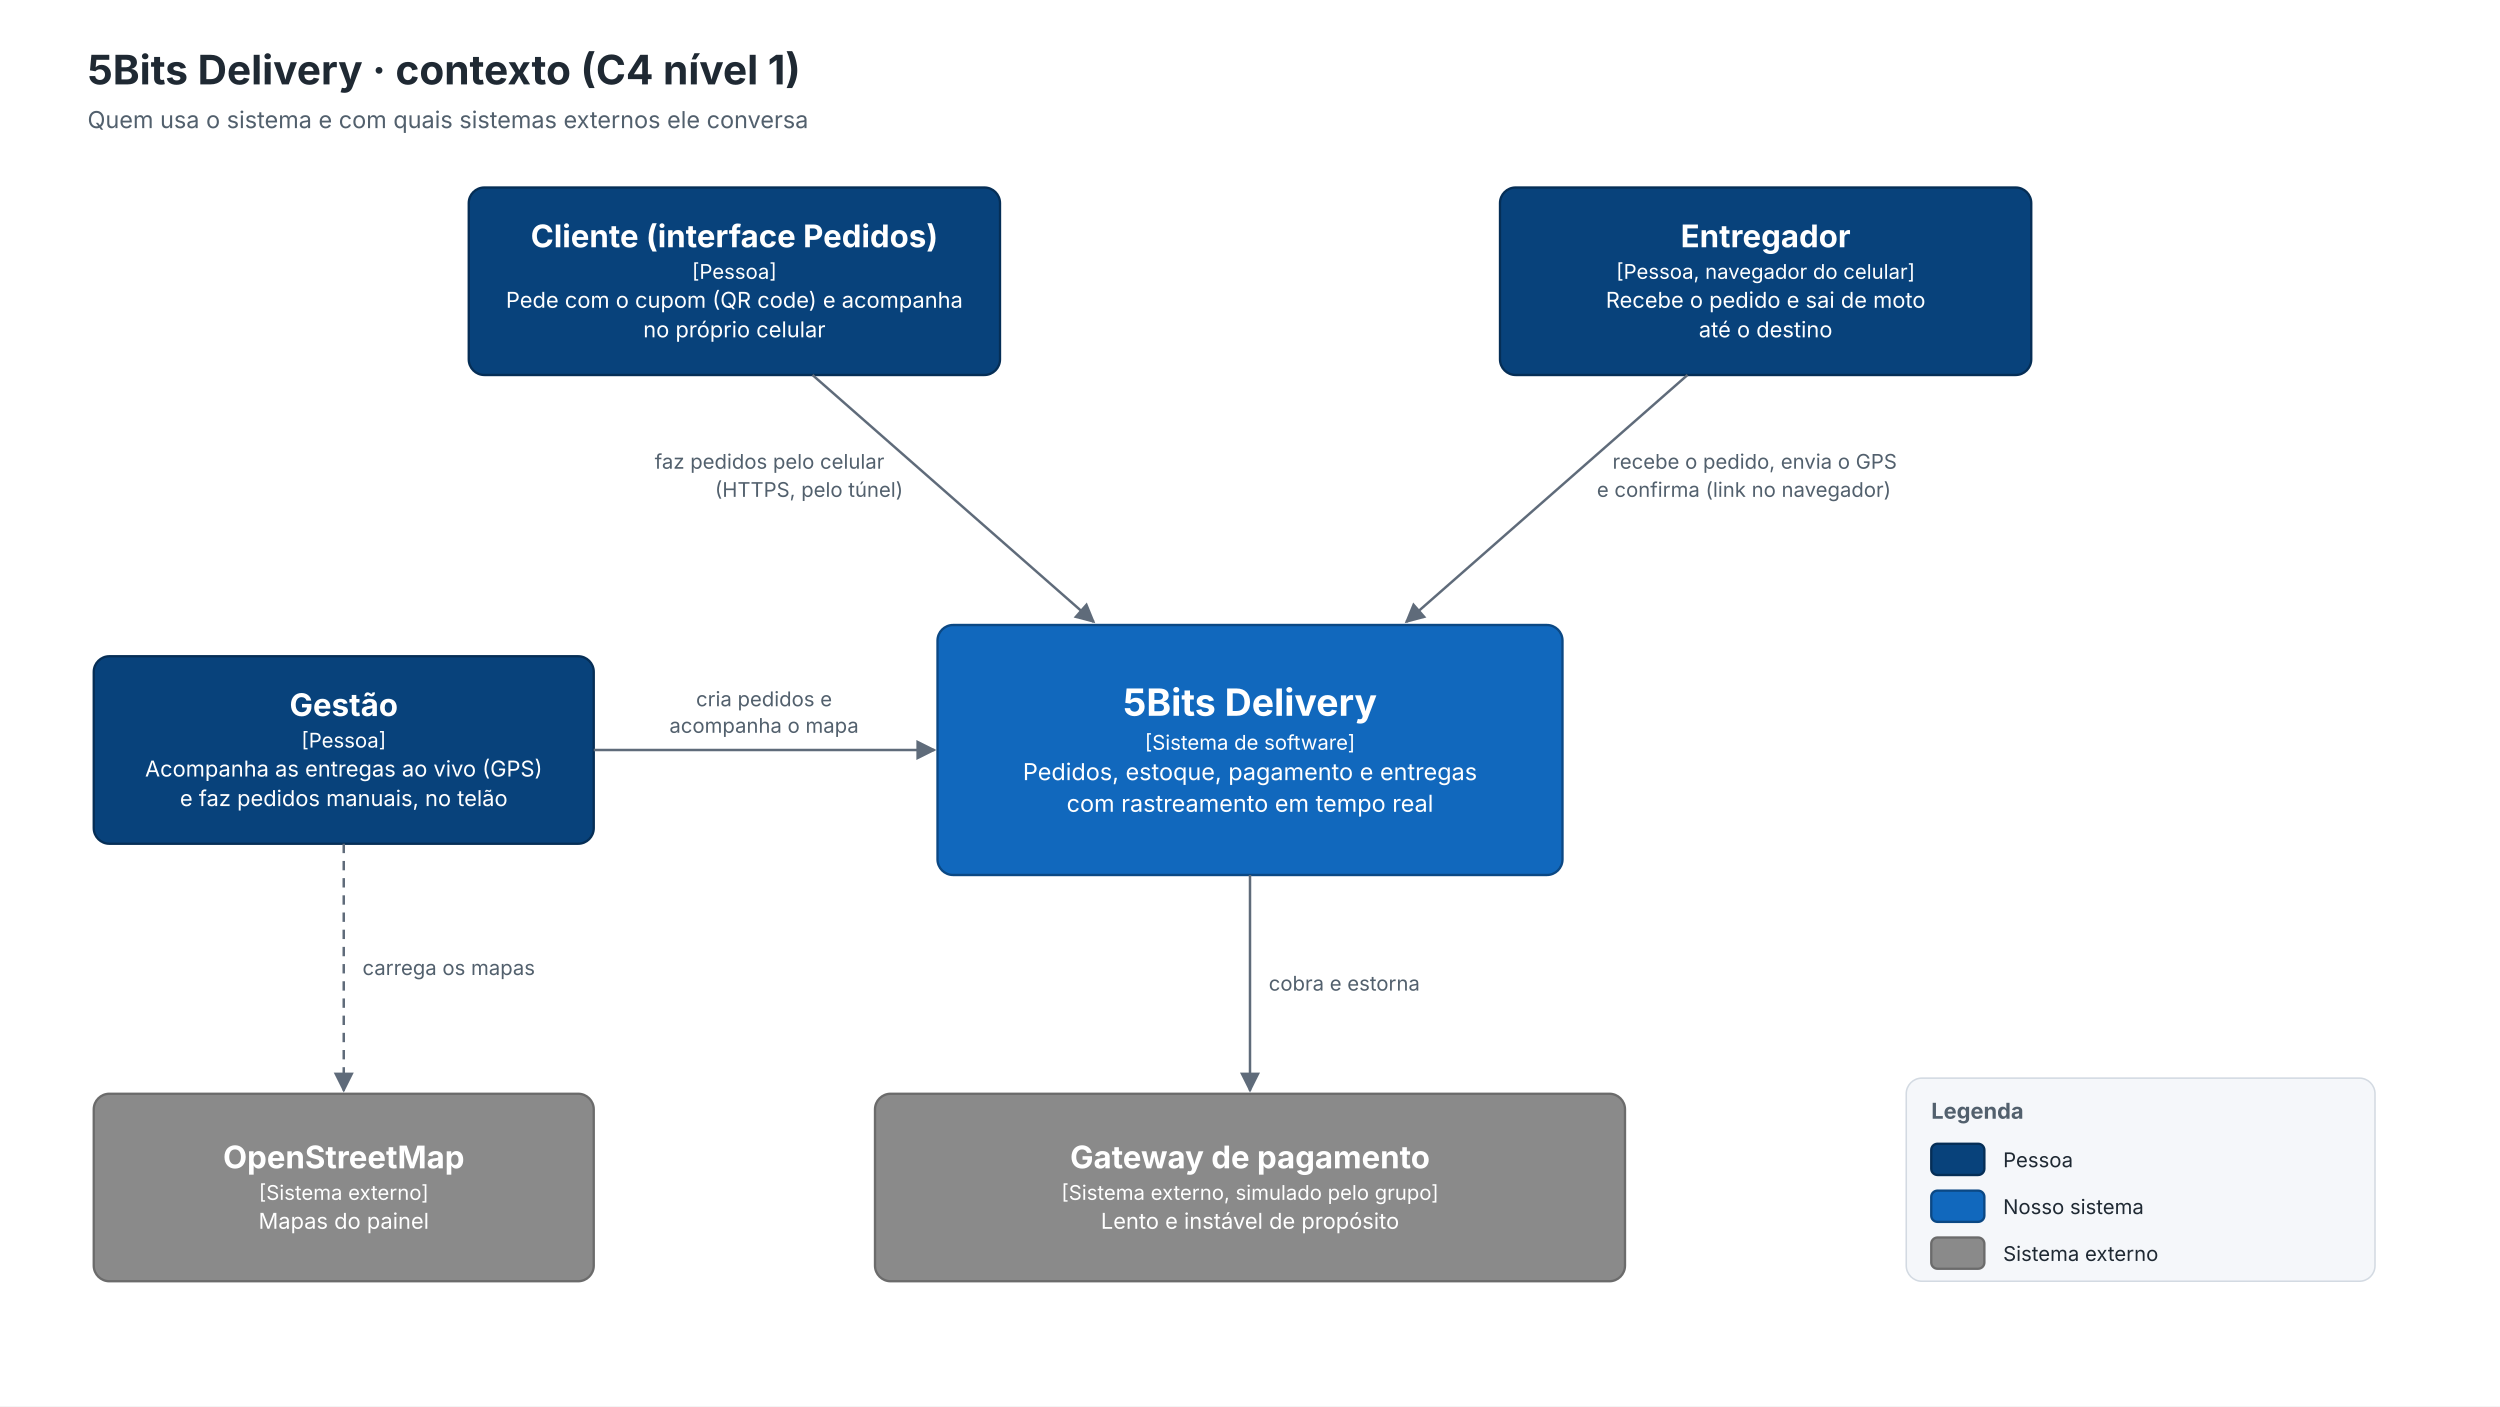
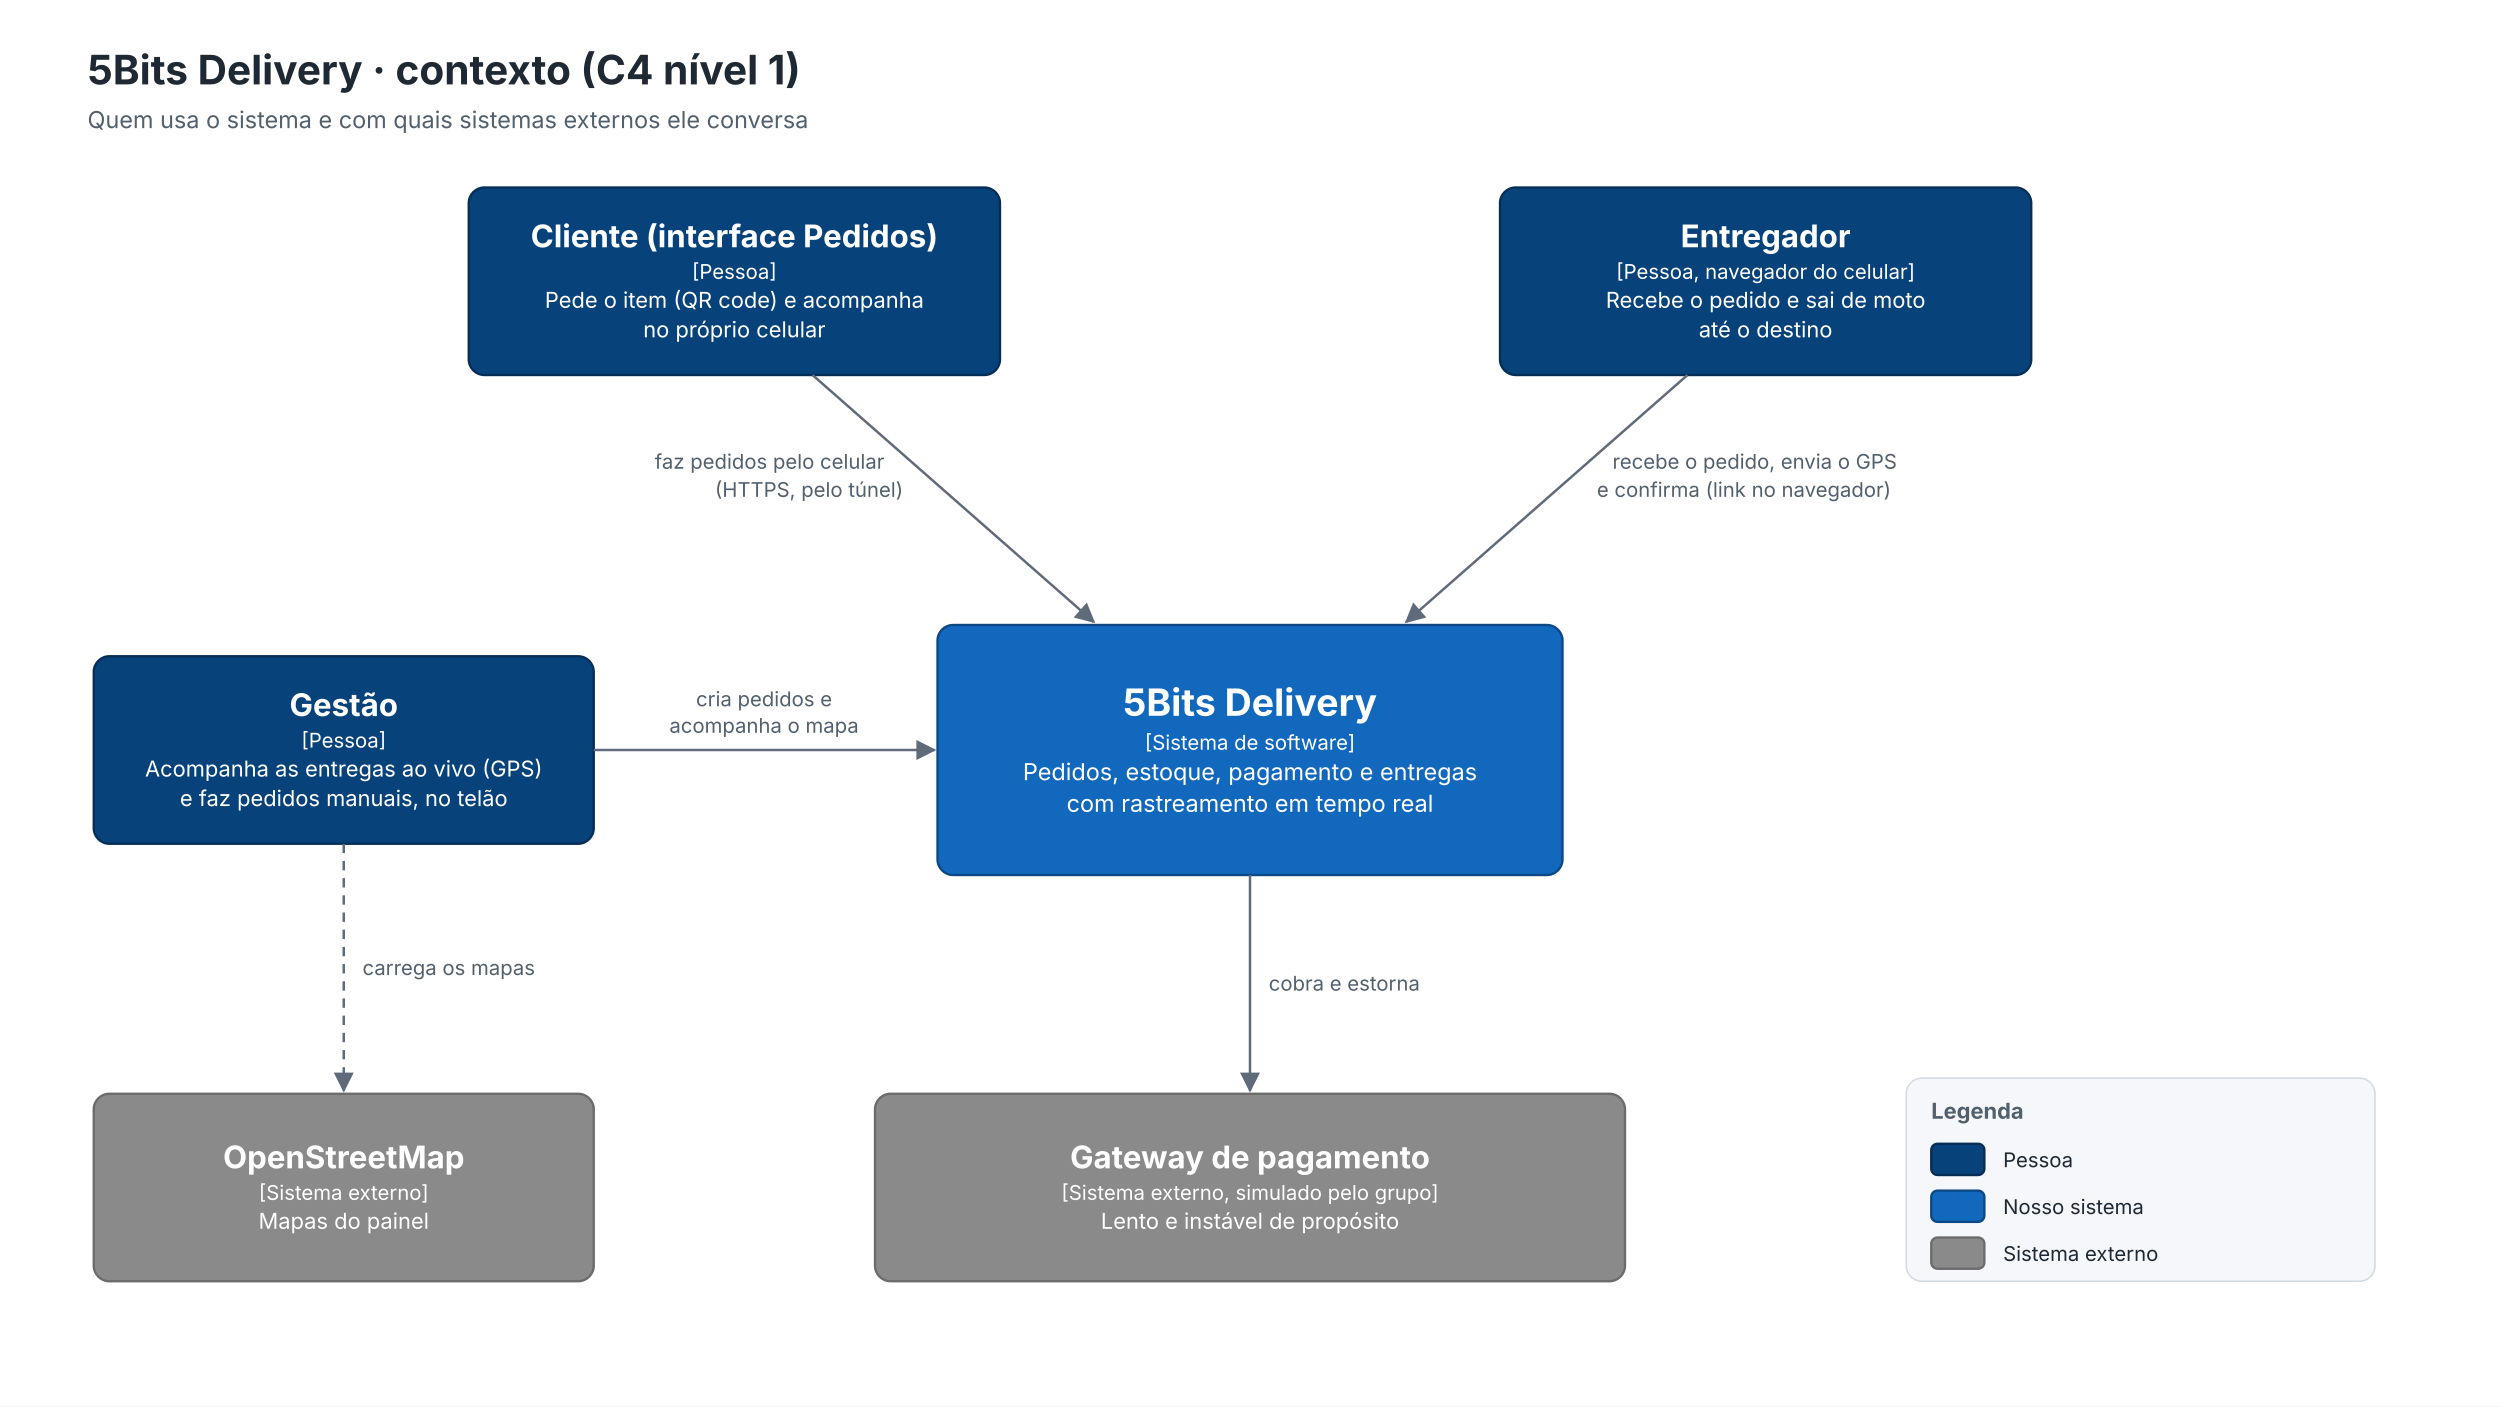
<svg xmlns="http://www.w3.org/2000/svg" width="1600" height="900" viewBox="0 0 1600 900">
  <defs>
    <marker id="seta" viewBox="0 0 10 10" refX="9" refY="5" markerWidth="8" markerHeight="8" orient="auto">
      <path d="M0,0 L10,5 L0,10 z" fill="#5f6b7a" />
    </marker>
    <marker id="seta-ini" viewBox="0 0 10 10" refX="1" refY="5" markerWidth="8" markerHeight="8" orient="auto">
      <path d="M10,0 L0,5 L10,10 z" fill="#5f6b7a" />
    </marker>
  </defs>
  <rect width="1600" height="900" fill="#ffffff" />
  <text x="56" y="54" font-family="Inter, Arial, Helvetica, sans-serif" font-size="26" font-weight="700" fill="#1f2933" text-anchor="start">5Bits Delivery · contexto (C4 nível 1)</text>
  <text x="56" y="82" font-family="Inter, Arial, Helvetica, sans-serif" font-size="15" font-weight="400" fill="#52606d" text-anchor="start">Quem usa o sistema e com quais sistemas externos ele conversa</text>
  <rect x="300" y="120" width="340" height="120" rx="10" fill="#08427b" stroke="#052e56" stroke-width="1.5" />
  <text x="470.0" y="158.265" font-family="Inter, Arial, Helvetica, sans-serif" font-size="20" font-weight="700" fill="#ffffff" text-anchor="middle">Cliente (interface Pedidos)</text>
  <text x="470.0" y="178.461" font-family="Inter, Arial, Helvetica, sans-serif" font-size="13" font-weight="400" fill="#ffffff" text-anchor="middle">[Pessoa]</text>
-   <text x="470.0" y="196.983" font-family="Inter, Arial, Helvetica, sans-serif" font-size="14" font-weight="400" fill="#ffffff" text-anchor="middle">Pede com o cupom (QR code) e acompanha</text>
+   <text x="470.0" y="196.983" font-family="Inter, Arial, Helvetica, sans-serif" font-size="14" font-weight="400" fill="#ffffff" text-anchor="middle">Pede o item (QR code) e acompanha</text>
  <text x="470.0" y="215.883" font-family="Inter, Arial, Helvetica, sans-serif" font-size="14" font-weight="400" fill="#ffffff" text-anchor="middle">no próprio celular</text>
  <rect x="960" y="120" width="340" height="120" rx="10" fill="#08427b" stroke="#052e56" stroke-width="1.5" />
  <text x="1130.0" y="158.265" font-family="Inter, Arial, Helvetica, sans-serif" font-size="20" font-weight="700" fill="#ffffff" text-anchor="middle">Entregador</text>
  <text x="1130.0" y="178.461" font-family="Inter, Arial, Helvetica, sans-serif" font-size="13" font-weight="400" fill="#ffffff" text-anchor="middle">[Pessoa, navegador do celular]</text>
  <text x="1130.0" y="196.983" font-family="Inter, Arial, Helvetica, sans-serif" font-size="14" font-weight="400" fill="#ffffff" text-anchor="middle">Recebe o pedido e sai de moto</text>
  <text x="1130.0" y="215.883" font-family="Inter, Arial, Helvetica, sans-serif" font-size="14" font-weight="400" fill="#ffffff" text-anchor="middle">até o destino</text>
  <rect x="60" y="420" width="320" height="120" rx="10" fill="#08427b" stroke="#052e56" stroke-width="1.5" />
  <text x="220.0" y="458.265" font-family="Inter, Arial, Helvetica, sans-serif" font-size="20" font-weight="700" fill="#ffffff" text-anchor="middle">Gestão</text>
  <text x="220.0" y="478.461" font-family="Inter, Arial, Helvetica, sans-serif" font-size="13" font-weight="400" fill="#ffffff" text-anchor="middle">[Pessoa]</text>
  <text x="220.0" y="496.983" font-family="Inter, Arial, Helvetica, sans-serif" font-size="14" font-weight="400" fill="#ffffff" text-anchor="middle">Acompanha as entregas ao vivo (GPS)</text>
  <text x="220.0" y="515.883" font-family="Inter, Arial, Helvetica, sans-serif" font-size="14" font-weight="400" fill="#ffffff" text-anchor="middle">e faz pedidos manuais, no telão</text>
  <rect x="600" y="400" width="400" height="160" rx="10" fill="#1168bd" stroke="#0b4884" stroke-width="1.5" />
  <text x="800.0" y="458.103" font-family="Inter, Arial, Helvetica, sans-serif" font-size="24" font-weight="700" fill="#ffffff" text-anchor="middle">5Bits Delivery</text>
  <text x="800.0" y="479.811" font-family="Inter, Arial, Helvetica, sans-serif" font-size="13" font-weight="400" fill="#ffffff" text-anchor="middle">[Sistema de software]</text>
  <text x="800.0" y="499.305" font-family="Inter, Arial, Helvetica, sans-serif" font-size="15" font-weight="400" fill="#ffffff" text-anchor="middle">Pedidos, estoque, pagamento e entregas</text>
  <text x="800.0" y="519.555" font-family="Inter, Arial, Helvetica, sans-serif" font-size="15" font-weight="400" fill="#ffffff" text-anchor="middle">com rastreamento em tempo real</text>
  <rect x="560" y="700" width="480" height="120" rx="10" fill="#8a8a8a" stroke="#6b6b6b" stroke-width="1.5" />
  <text x="800.0" y="747.715" font-family="Inter, Arial, Helvetica, sans-serif" font-size="20" font-weight="700" fill="#ffffff" text-anchor="middle">Gateway de pagamento</text>
  <text x="800.0" y="767.911" font-family="Inter, Arial, Helvetica, sans-serif" font-size="13" font-weight="400" fill="#ffffff" text-anchor="middle">[Sistema externo, simulado pelo grupo]</text>
  <text x="800.0" y="786.433" font-family="Inter, Arial, Helvetica, sans-serif" font-size="14" font-weight="400" fill="#ffffff" text-anchor="middle">Lento e instável de propósito</text>
  <rect x="60" y="700" width="320" height="120" rx="10" fill="#8a8a8a" stroke="#6b6b6b" stroke-width="1.5" />
  <text x="220.0" y="747.715" font-family="Inter, Arial, Helvetica, sans-serif" font-size="20" font-weight="700" fill="#ffffff" text-anchor="middle">OpenStreetMap</text>
  <text x="220.0" y="767.911" font-family="Inter, Arial, Helvetica, sans-serif" font-size="13" font-weight="400" fill="#ffffff" text-anchor="middle">[Sistema externo]</text>
  <text x="220.0" y="786.433" font-family="Inter, Arial, Helvetica, sans-serif" font-size="14" font-weight="400" fill="#ffffff" text-anchor="middle">Mapas do painel</text>
  <path d="M520,240 L700,398" fill="none" stroke="#5f6b7a" stroke-width="1.6" marker-end="url(#seta)" />
  <text x="566" y="300" font-family="Inter, Arial, Helvetica, sans-serif" font-size="13" font-weight="400" fill="#52606d" text-anchor="end">faz pedidos pelo celular</text>
  <text x="578" y="318" font-family="Inter, Arial, Helvetica, sans-serif" font-size="13" font-weight="400" fill="#52606d" text-anchor="end">(HTTPS, pelo túnel)</text>
  <path d="M1080,240 L900,398" fill="none" stroke="#5f6b7a" stroke-width="1.6" marker-end="url(#seta)" />
  <text x="1032" y="300" font-family="Inter, Arial, Helvetica, sans-serif" font-size="13" font-weight="400" fill="#52606d" text-anchor="start">recebe o pedido, envia o GPS</text>
  <text x="1022" y="318" font-family="Inter, Arial, Helvetica, sans-serif" font-size="13" font-weight="400" fill="#52606d" text-anchor="start">e confirma (link no navegador)</text>
  <path d="M380,480 L598,480" fill="none" stroke="#5f6b7a" stroke-width="1.6" marker-end="url(#seta)" />
  <text x="489" y="452" font-family="Inter, Arial, Helvetica, sans-serif" font-size="13" font-weight="400" fill="#52606d" text-anchor="middle">cria pedidos e</text>
  <text x="489" y="469" font-family="Inter, Arial, Helvetica, sans-serif" font-size="13" font-weight="400" fill="#52606d" text-anchor="middle">acompanha o mapa</text>
  <path d="M800,560 L800,698" fill="none" stroke="#5f6b7a" stroke-width="1.6" marker-end="url(#seta)" />
  <text x="812" y="634" font-family="Inter, Arial, Helvetica, sans-serif" font-size="13" font-weight="400" fill="#52606d" text-anchor="start">cobra e estorna</text>
  <path d="M220,540 L220,698" fill="none" stroke="#5f6b7a" stroke-width="1.6" stroke-dasharray="6 5" marker-end="url(#seta)" />
  <text x="232" y="624" font-family="Inter, Arial, Helvetica, sans-serif" font-size="13" font-weight="400" fill="#52606d" text-anchor="start">carrega os mapas</text>
  <rect x="1220" y="690" width="300" height="130" rx="10" fill="#f5f7fa" stroke="#d3dae2" />
  <text x="1236" y="716" font-family="Inter, Arial, Helvetica, sans-serif" font-size="14" font-weight="700" fill="#52606d" text-anchor="start">Legenda</text>
  <rect x="1236" y="732" width="34" height="20" rx="4" fill="#08427b" stroke="#052e56" stroke-width="1.5" />
  <text x="1282" y="747" font-family="Inter, Arial, Helvetica, sans-serif" font-size="13" font-weight="400" fill="#1f2933" text-anchor="start">Pessoa</text>
  <rect x="1236" y="762" width="34" height="20" rx="4" fill="#1168bd" stroke="#0b4884" stroke-width="1.5" />
  <text x="1282" y="777" font-family="Inter, Arial, Helvetica, sans-serif" font-size="13" font-weight="400" fill="#1f2933" text-anchor="start">Nosso sistema</text>
  <rect x="1236" y="792" width="34" height="20" rx="4" fill="#8a8a8a" stroke="#6b6b6b" stroke-width="1.5" />
  <text x="1282" y="807" font-family="Inter, Arial, Helvetica, sans-serif" font-size="13" font-weight="400" fill="#1f2933" text-anchor="start">Sistema externo</text>
</svg>
